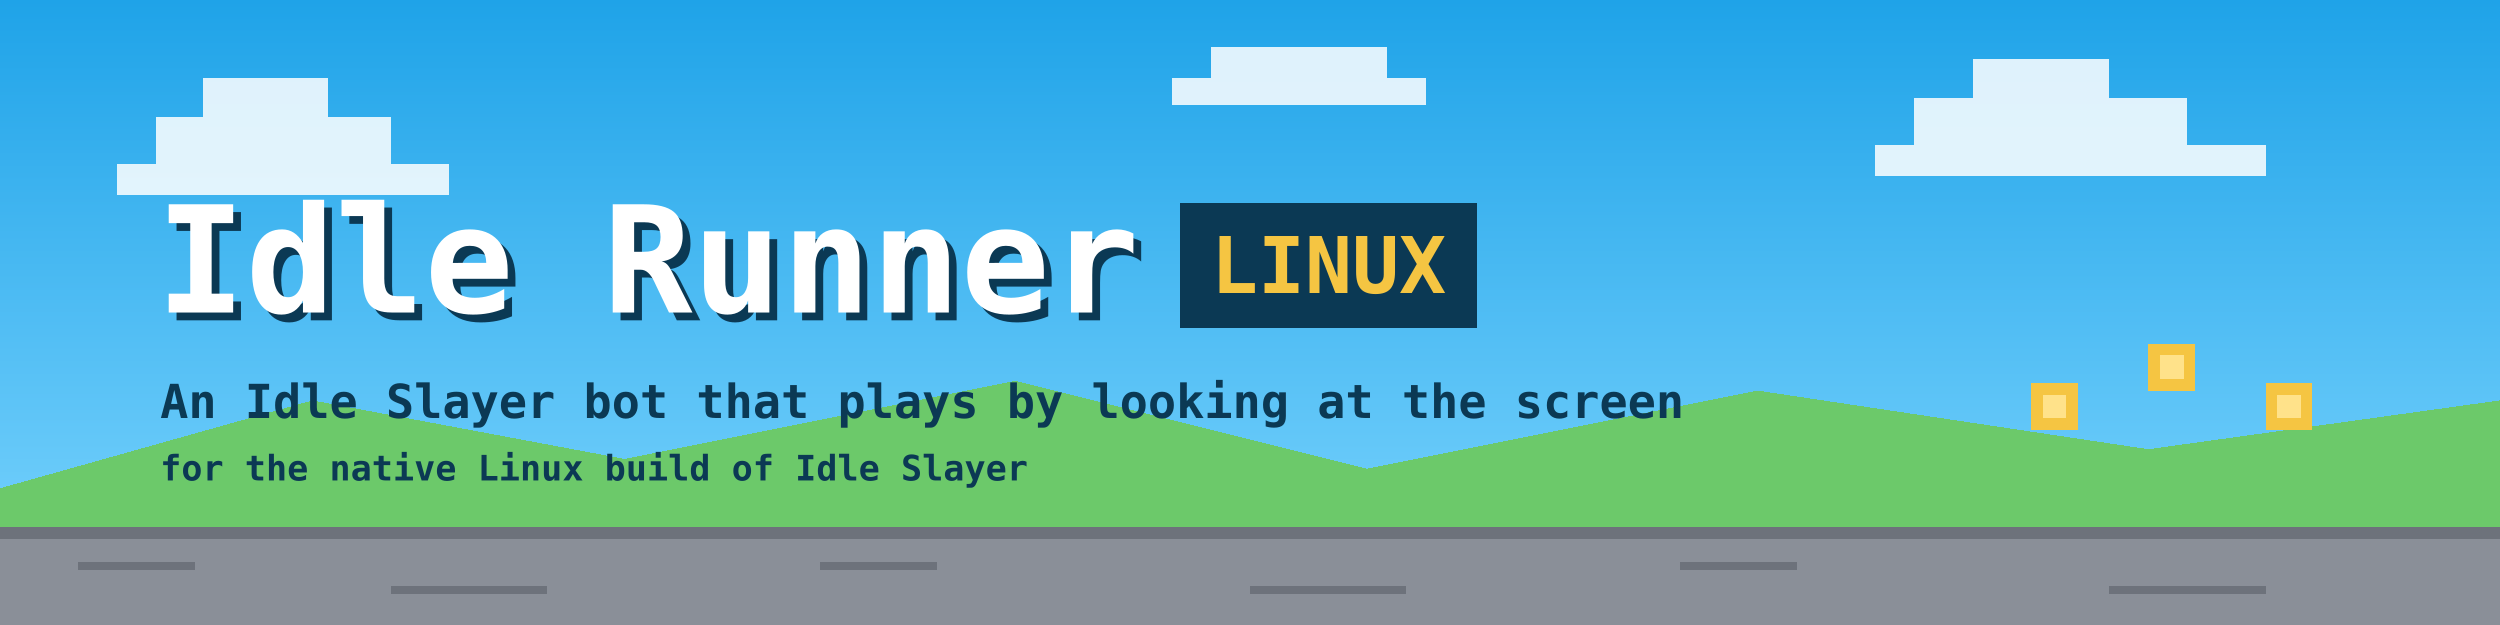
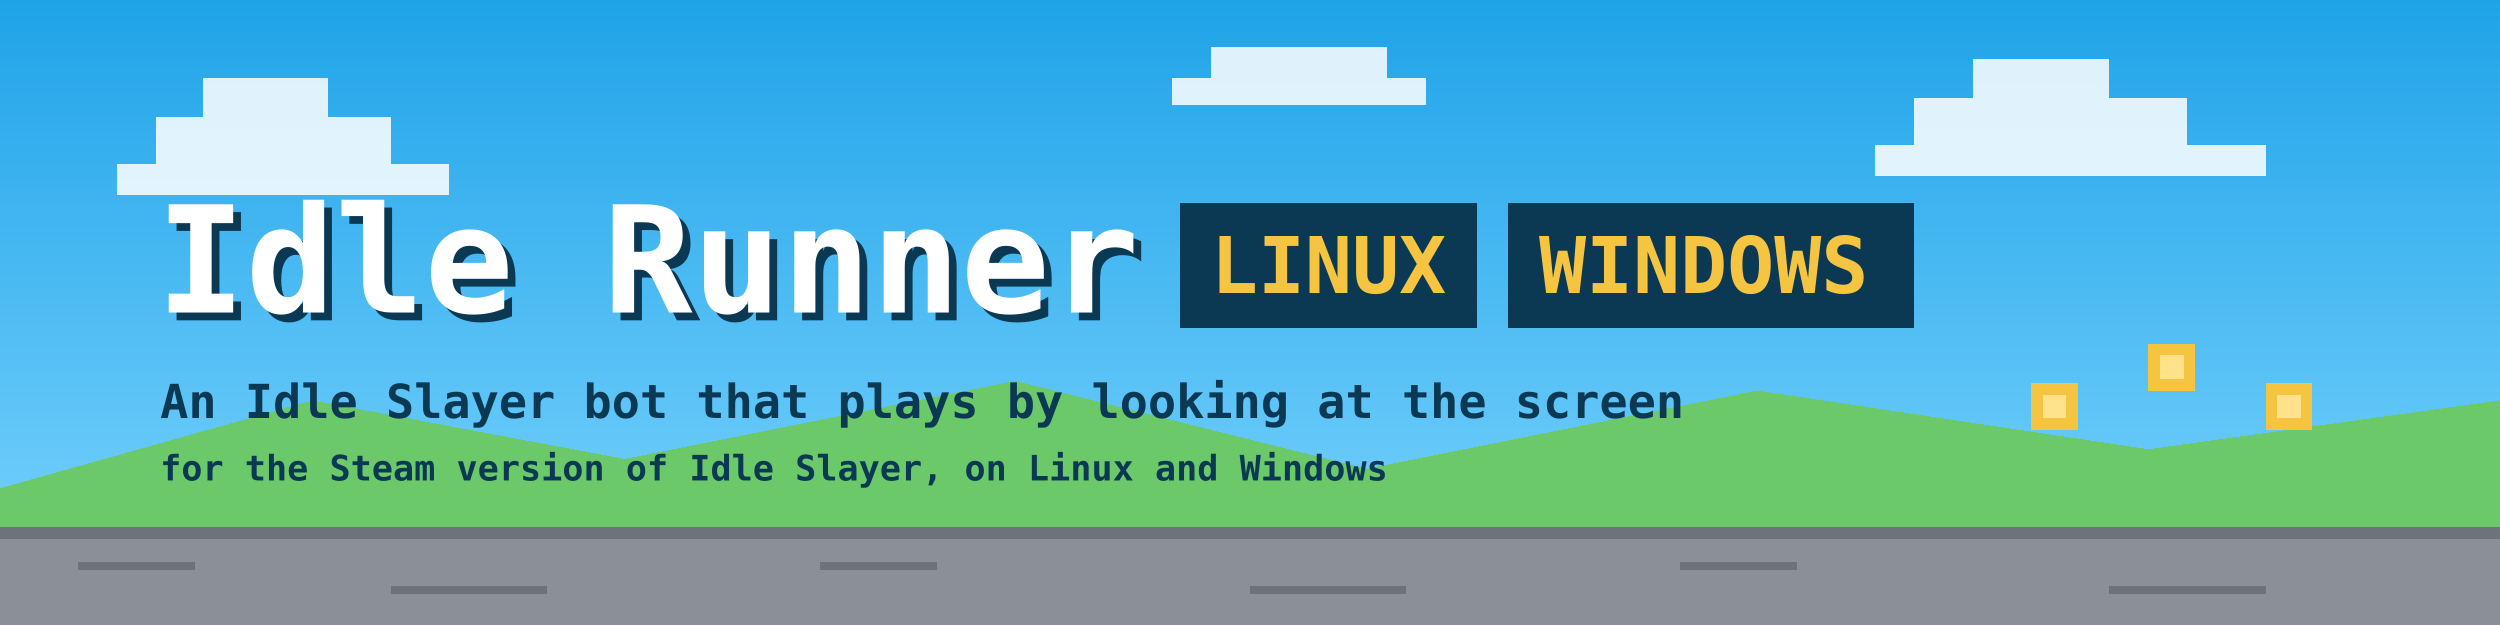
<svg xmlns="http://www.w3.org/2000/svg" viewBox="0 0 1280 320" width="1280" height="320" shape-rendering="crispEdges">
  <defs>
    <linearGradient id="sky" x1="0" y1="0" x2="0" y2="1">
      <stop offset="0" stop-color="#1fa3e8" />
      <stop offset="1" stop-color="#7fd6ff" />
    </linearGradient>
  </defs>
  <rect width="1280" height="320" fill="url(#sky)" />
  <g fill="#ffffff" opacity="0.85">
    <rect x="80" y="60" width="120" height="24" />
    <rect x="104" y="40" width="64" height="20" />
    <rect x="60" y="84" width="170" height="16" />
    <rect x="980" y="50" width="140" height="24" />
    <rect x="1010" y="30" width="70" height="20" />
    <rect x="960" y="74" width="200" height="16" />
    <rect x="620" y="24" width="90" height="16" />
    <rect x="600" y="40" width="130" height="14" />
  </g>
  <path d="M0 250 L160 205 L320 235 L520 195 L700 240 L900 200 L1100 230 L1280 205 L1280 320 L0 320 Z" fill="#6cc96a" />
  <rect y="270" width="1280" height="50" fill="#8a8f98" />
  <g fill="#6d727b">
    <rect x="0" y="270" width="1280" height="6" />
    <rect x="40" y="288" width="60" height="4" />
    <rect x="200" y="300" width="80" height="4" />
    <rect x="420" y="288" width="60" height="4" />
    <rect x="640" y="300" width="80" height="4" />
    <rect x="860" y="288" width="60" height="4" />
    <rect x="1080" y="300" width="80" height="4" />
  </g>
  <g>
    <rect x="1040" y="196" width="24" height="24" fill="#f5c542" />
    <rect x="1046" y="202" width="12" height="12" fill="#ffe28a" />
    <rect x="1100" y="176" width="24" height="24" fill="#f5c542" />
    <rect x="1106" y="182" width="12" height="12" fill="#ffe28a" />
    <rect x="1160" y="196" width="24" height="24" fill="#f5c542" />
    <rect x="1166" y="202" width="12" height="12" fill="#ffe28a" />
  </g>
  <g font-family="'DejaVu Sans Mono', Consolas, 'Courier New', monospace" font-weight="bold">
    <text x="84" y="164" font-size="76" fill="#0b3954">Idle Runner</text>
    <text x="80" y="160" font-size="76" fill="#ffffff">Idle Runner</text>
    <rect x="604" y="104" width="152" height="64" fill="#0b3954" />
    <text x="620" y="150" font-size="40" fill="#f5c542">LINUX</text>
+     <rect x="772" y="104" width="208" height="64" fill="#0b3954" />
+     <text x="788" y="150" font-size="40" fill="#f5c542">WINDOWS</text>
    <text x="82" y="214" font-size="24" fill="#0b3954">An Idle Slayer bot that plays by looking at the screen</text>
-     <text x="82" y="246" font-size="18" fill="#0b3954">for the native Linux build of Idle Slayer</text>
+     <text x="82" y="246" font-size="18" fill="#0b3954">for the Steam version of Idle Slayer, on Linux and Windows</text>
  </g>
</svg>
